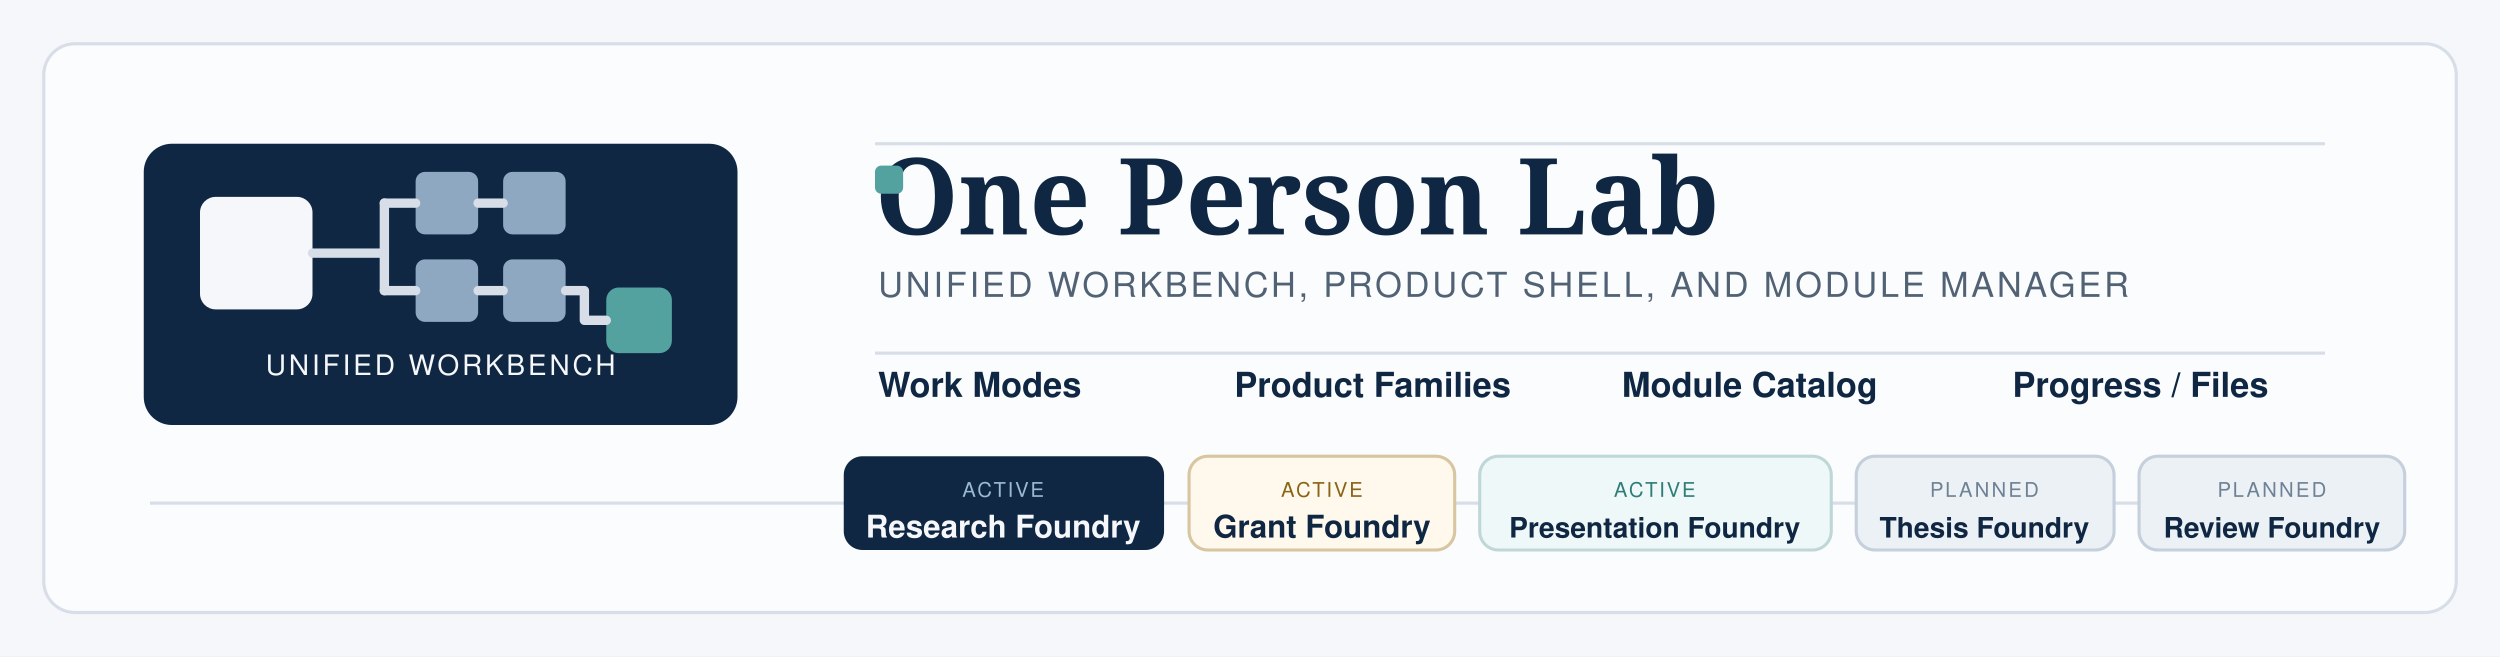
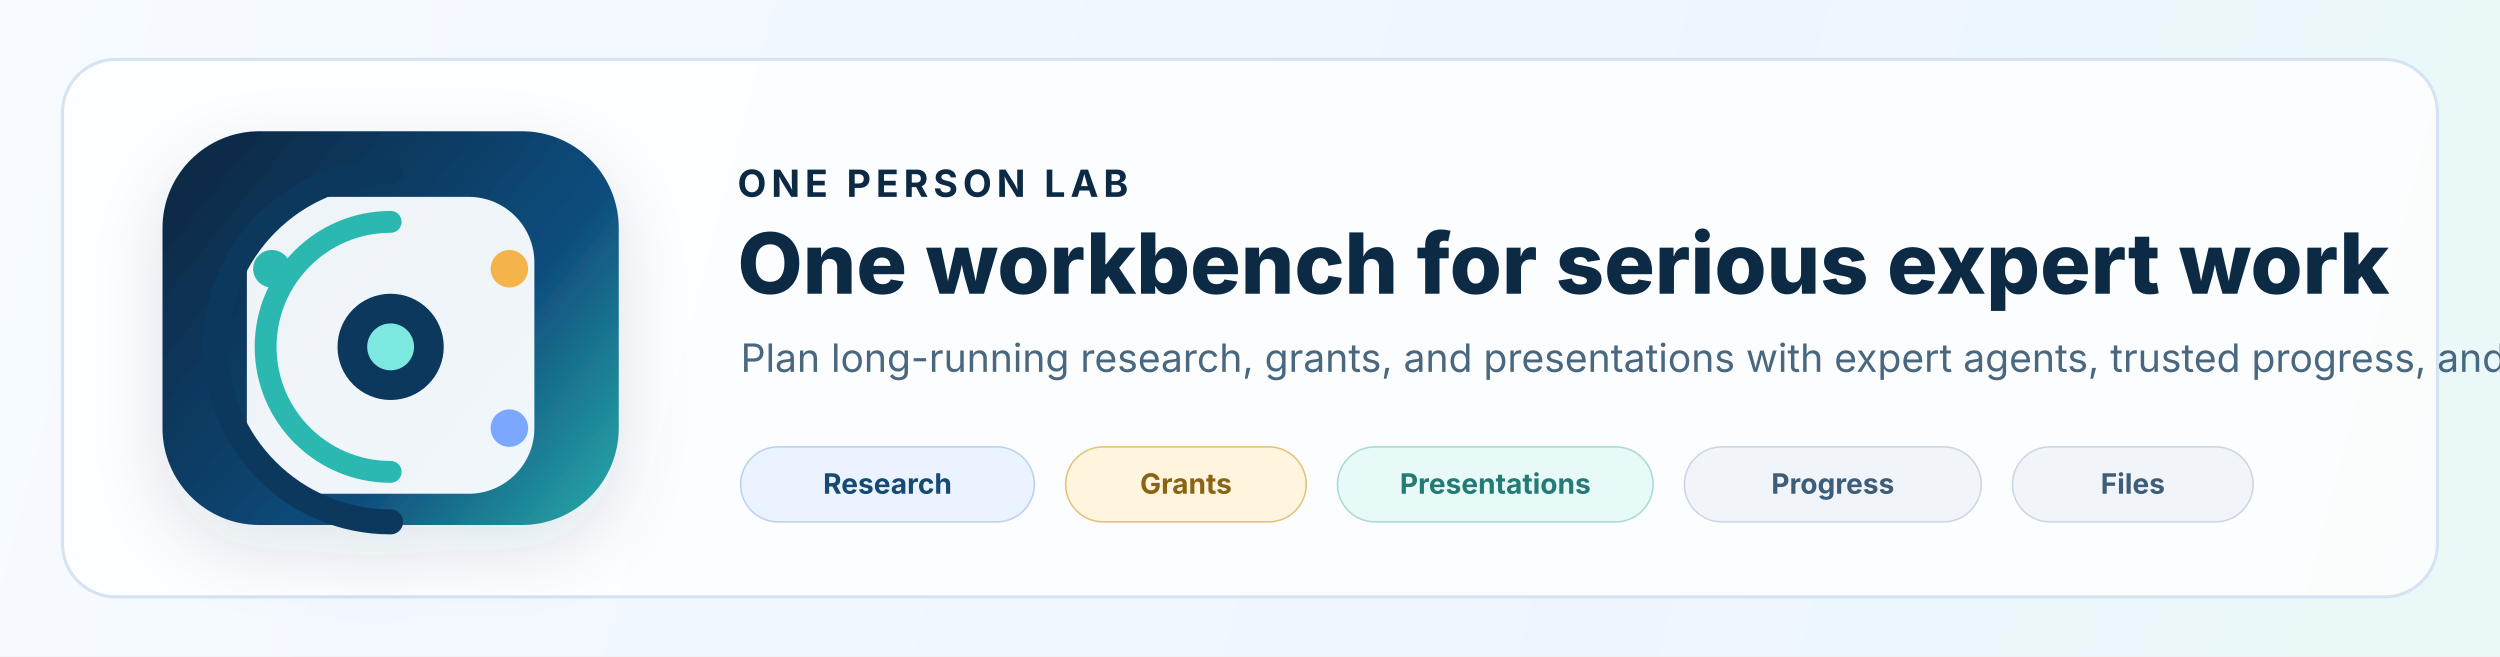
- <svg xmlns="http://www.w3.org/2000/svg" width="1600" height="420" viewBox="0 0 1600 420" fill="none">
-   <rect width="1600" height="420" fill="#F5F7FA" />
-   <rect x="28" y="28" width="1544" height="364" rx="20" fill="#FBFCFE" stroke="#D7DEE8" stroke-width="2" />
-   <path d="M96 322H1504" stroke="#D7DEE8" stroke-width="2" />
-   <path d="M560 92H1488" stroke="#D7DEE8" stroke-width="2" />
-   <path d="M560 226H1488" stroke="#D7DEE8" stroke-width="2" />
-   <rect x="92" y="92" width="380" height="180" rx="18" fill="#0F2742" />
-   <rect x="128" y="126" width="72" height="72" rx="10" fill="#F5F7FA" />
-   <rect x="266" y="110" width="40" height="40" rx="6" fill="#8FA8C1" />
-   <rect x="322" y="110" width="40" height="40" rx="6" fill="#8FA8C1" />
-   <rect x="266" y="166" width="40" height="40" rx="6" fill="#8FA8C1" />
-   <rect x="322" y="166" width="40" height="40" rx="6" fill="#8FA8C1" />
-   <rect x="388" y="184" width="42" height="42" rx="8" fill="#53A2A0" />
-   <path d="M200 162H246" stroke="#D7DEE8" stroke-width="6" stroke-linecap="round" />
-   <path d="M246 130V186" stroke="#D7DEE8" stroke-width="6" stroke-linecap="round" />
-   <path d="M246 130H266" stroke="#D7DEE8" stroke-width="6" stroke-linecap="round" />
-   <path d="M246 186H266" stroke="#D7DEE8" stroke-width="6" stroke-linecap="round" />
-   <path d="M306 130H322" stroke="#D7DEE8" stroke-width="6" stroke-linecap="round" />
-   <path d="M306 186H322" stroke="#D7DEE8" stroke-width="6" stroke-linecap="round" />
-   <path d="M362 186H374V205H388" stroke="#D7DEE8" stroke-width="6" stroke-linecap="round" stroke-linejoin="round" />
-   <text x="282" y="240" fill="#F5F7FA" font-family="Avenir Next, Helvetica, Arial, sans-serif" font-size="18" letter-spacing="1.8" text-anchor="middle">UNIFIED WORKBENCH</text>
-   <text x="560" y="150" fill="#0F2742" font-family="Baskerville, Georgia, serif" font-size="68" font-weight="600">One Person Lab</text>
-   <text x="562" y="190" fill="#516275" font-family="Avenir Next, Helvetica, Arial, sans-serif" font-size="22" letter-spacing="1.8">UNIFIED WORKBENCH, PRODUCT SHELL, AND MODULE MANAGER</text>
-   <text x="562" y="254" fill="#0F2742" font-family="Avenir Next, Helvetica, Arial, sans-serif" font-size="22" font-weight="600">Work Modes</text>
-   <text x="790" y="254" fill="#0F2742" font-family="Avenir Next, Helvetica, Arial, sans-serif" font-size="22" font-weight="600">Product Families</text>
-   <text x="1038" y="254" fill="#0F2742" font-family="Avenir Next, Helvetica, Arial, sans-serif" font-size="22" font-weight="600">Module Catalog</text>
-   <text x="1288" y="254" fill="#0F2742" font-family="Avenir Next, Helvetica, Arial, sans-serif" font-size="22" font-weight="600">Progress / Files</text>
-   <rect x="560" y="106" width="18" height="18" rx="4" fill="#53A2A0" />
-   <rect x="540" y="292" width="205" height="60" rx="12" fill="#0F2742" />
-   <rect x="761" y="292" width="170" height="60" rx="12" fill="#FFF8ED" stroke="#D8C6A1" stroke-width="2" />
-   <rect x="947" y="292" width="225" height="60" rx="12" fill="#EFF8F8" stroke="#BFD8D7" stroke-width="2" />
-   <rect x="1188" y="292" width="165" height="60" rx="12" fill="#ECF1F6" stroke="#C5D0DC" stroke-width="2" />
-   <rect x="1369" y="292" width="170" height="60" rx="12" fill="#ECF1F6" stroke="#C5D0DC" stroke-width="2" />
-   <text x="642" y="318" fill="#9AB9D4" font-family="Avenir Next, Helvetica, Arial, sans-serif" font-size="13" letter-spacing="1.4" text-anchor="middle">ACTIVE</text>
-   <text x="642" y="344" fill="#F5F7FA" font-family="Avenir Next, Helvetica, Arial, sans-serif" font-size="20" font-weight="600" text-anchor="middle">Research Foundry</text>
-   <text x="846" y="318" fill="#8A6415" font-family="Avenir Next, Helvetica, Arial, sans-serif" font-size="13" letter-spacing="1.4" text-anchor="middle">ACTIVE</text>
-   <text x="846" y="344" fill="#0F2742" font-family="Avenir Next, Helvetica, Arial, sans-serif" font-size="20" font-weight="600" text-anchor="middle">Grant Foundry</text>
-   <text x="1059" y="318" fill="#2E7D78" font-family="Avenir Next, Helvetica, Arial, sans-serif" font-size="13" letter-spacing="1.4" text-anchor="middle">ACTIVE</text>
-   <text x="1059" y="344" fill="#0F2742" font-family="Avenir Next, Helvetica, Arial, sans-serif" font-size="18" font-weight="600" text-anchor="middle">Presentation Foundry</text>
-   <text x="1270" y="318" fill="#6F8194" font-family="Avenir Next, Helvetica, Arial, sans-serif" font-size="13" letter-spacing="1.4" text-anchor="middle">PLANNED</text>
-   <text x="1270" y="344" fill="#0F2742" font-family="Avenir Next, Helvetica, Arial, sans-serif" font-size="18" font-weight="600" text-anchor="middle">Thesis Foundry</text>
-   <text x="1454" y="318" fill="#6F8194" font-family="Avenir Next, Helvetica, Arial, sans-serif" font-size="13" letter-spacing="1.4" text-anchor="middle">PLANNED</text>
-   <text x="1454" y="344" fill="#0F2742" font-family="Avenir Next, Helvetica, Arial, sans-serif" font-size="18" font-weight="600" text-anchor="middle">Review Foundry</text>
+ <svg xmlns="http://www.w3.org/2000/svg" width="1600" height="420" viewBox="0 0 1600 420" fill="none" role="img" aria-label="One Person Lab banner">
+   <defs>
+     <linearGradient id="banner-bg" x1="0" y1="0" x2="1600" y2="420" gradientUnits="userSpaceOnUse">
+       <stop offset="0" stop-color="#F7FBFF" />
+       <stop offset="0.58" stop-color="#EEF6FF" />
+       <stop offset="1" stop-color="#EAF8F7" />
+     </linearGradient>
+     <linearGradient id="icon-bg" x1="96" y1="82" x2="414" y2="338" gradientUnits="userSpaceOnUse">
+       <stop offset="0" stop-color="#08233D" />
+       <stop offset="0.62" stop-color="#0F4D7D" />
+       <stop offset="1" stop-color="#2BB8B0" />
+     </linearGradient>
+     <filter id="soft-shadow" x="-40" y="-40" width="1680" height="500" filterUnits="userSpaceOnUse" color-interpolation-filters="sRGB">
+       <feDropShadow dx="0" dy="16" stdDeviation="22" flood-color="#173A5D" flood-opacity="0.12" />
+     </filter>
+   </defs>
+   <rect width="1600" height="420" fill="url(#banner-bg)" />
+   <rect x="40" y="38" width="1520" height="344" rx="34" fill="#FFFFFF" fill-opacity="0.78" stroke="#D5E3F2" stroke-width="2" />
+   <g filter="url(#soft-shadow)">
+     <rect x="104" y="84" width="292" height="252" rx="62" fill="url(#icon-bg)" />
+     <rect x="158" y="126" width="184" height="190" rx="42" fill="#F8FCFF" fill-opacity="0.96" />
+     <path d="M250 158C188.144 158 138 208.144 138 270C138 331.856 188.144 382 250 382" transform="translate(0 -48)" stroke="#0E385D" stroke-width="16" stroke-linecap="round" />
+     <path d="M250 190C205.817 190 170 225.817 170 270C170 314.183 205.817 350 250 350" transform="translate(0 -48)" stroke="#2BB8B0" stroke-width="14" stroke-linecap="round" />
+     <circle cx="250" cy="222" r="34" fill="#0E385D" />
+     <circle cx="250" cy="222" r="15" fill="#7CE8E0" />
+     <circle cx="174" cy="172" r="12" fill="#2BB8B0" />
+     <circle cx="326" cy="172" r="12" fill="#F3B44B" />
+     <circle cx="326" cy="274" r="12" fill="#7CA7FF" />
+   </g>
+   <text x="472" y="126" fill="#0D2A45" font-family="Inter, Avenir Next, Helvetica, Arial, sans-serif" font-size="24" font-weight="700" letter-spacing="3.2">ONE PERSON LAB</text>
+   <text x="472" y="188" fill="#0D2A45" font-family="Inter, Avenir Next, Helvetica, Arial, sans-serif" font-size="54" font-weight="800">One workbench for serious expert work</text>
+   <text x="474" y="238" fill="#49677F" font-family="Inter, Avenir Next, Helvetica, Arial, sans-serif" font-size="25">Plan long-running research, grants, and presentations with expert agents, trusted progress, and organized deliverables.</text>
+   <g font-family="Inter, Avenir Next, Helvetica, Arial, sans-serif" font-size="18" font-weight="700">
+     <rect x="474" y="286" width="188" height="48" rx="24" fill="#EAF3FF" stroke="#BBD2EC" />
+     <text x="568" y="316" text-anchor="middle" fill="#174A73">Research</text>
+     <rect x="682" y="286" width="154" height="48" rx="24" fill="#FFF4DD" stroke="#E3C27B" />
+     <text x="759" y="316" text-anchor="middle" fill="#8A6415">Grants</text>
+     <rect x="856" y="286" width="202" height="48" rx="24" fill="#E8FAF8" stroke="#AADAD6" />
+     <text x="957" y="316" text-anchor="middle" fill="#247A75">Presentations</text>
+     <rect x="1078" y="286" width="190" height="48" rx="24" fill="#F1F5FA" stroke="#CAD6E4" />
+     <text x="1173" y="316" text-anchor="middle" fill="#3E5D78">Progress</text>
+     <rect x="1288" y="286" width="154" height="48" rx="24" fill="#F1F5FA" stroke="#CAD6E4" />
+     <text x="1365" y="316" text-anchor="middle" fill="#3E5D78">Files</text>
+   </g>
</svg>
